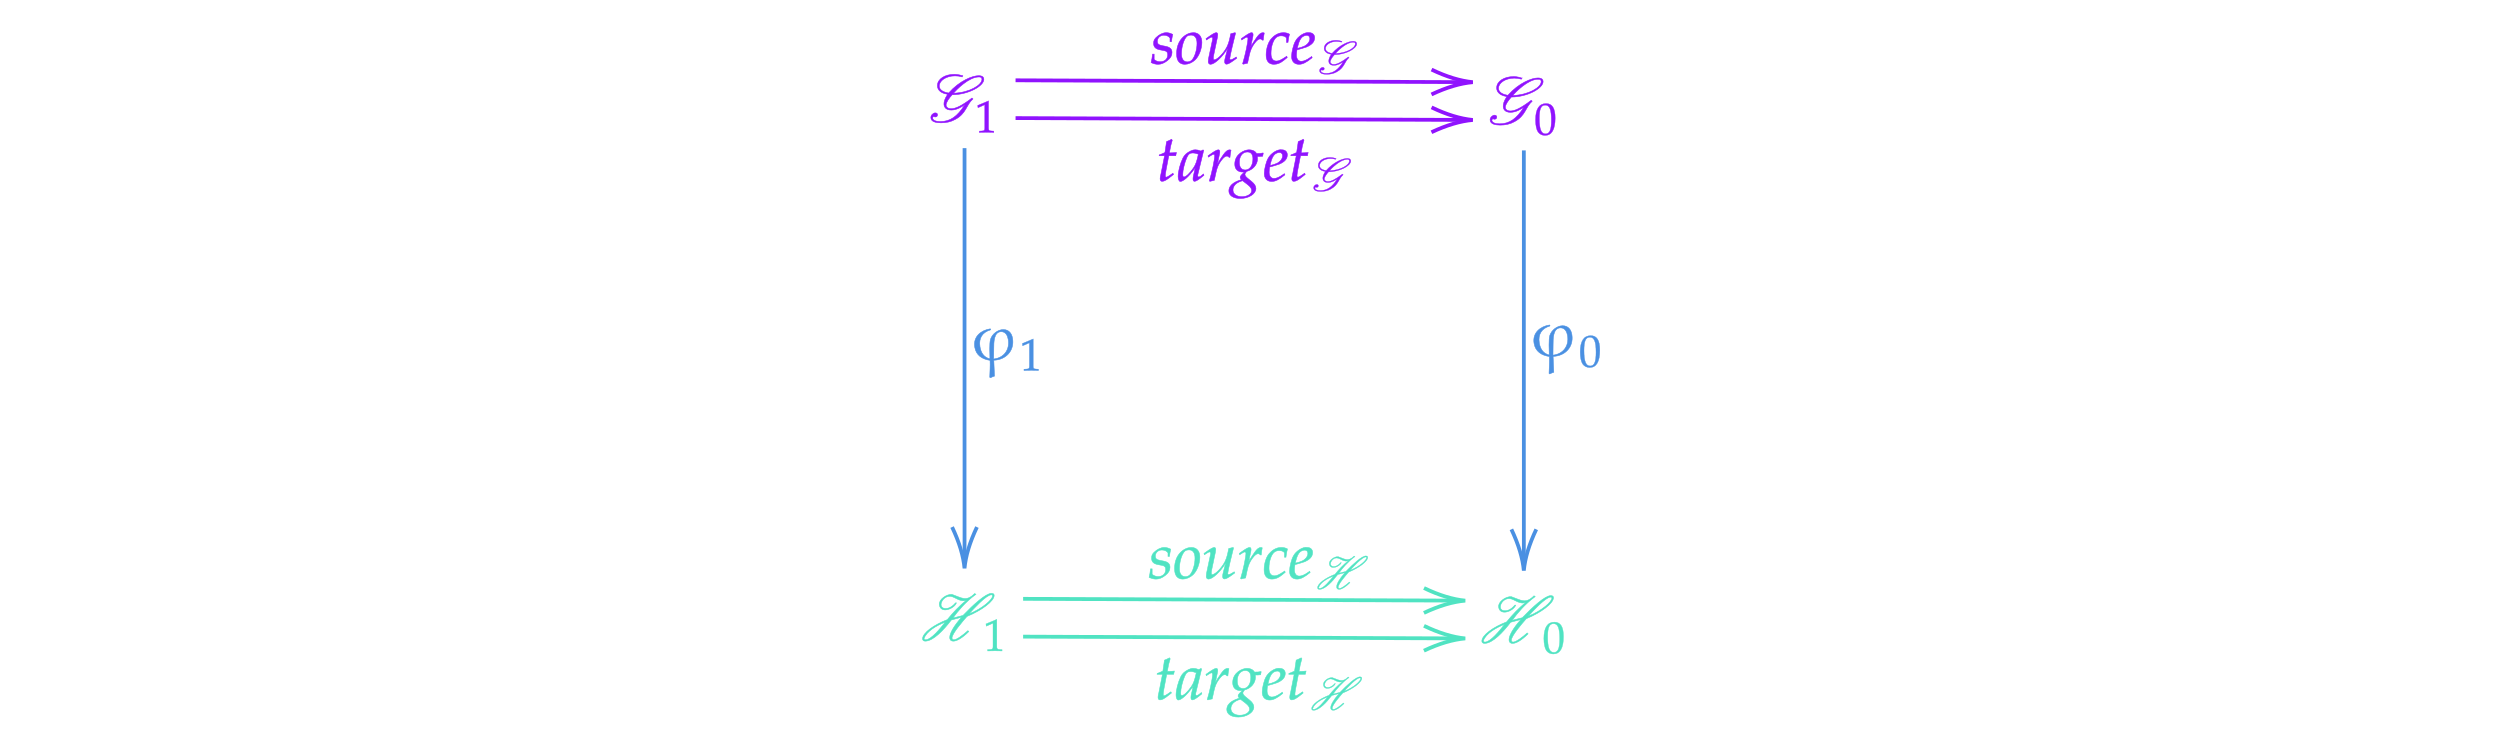
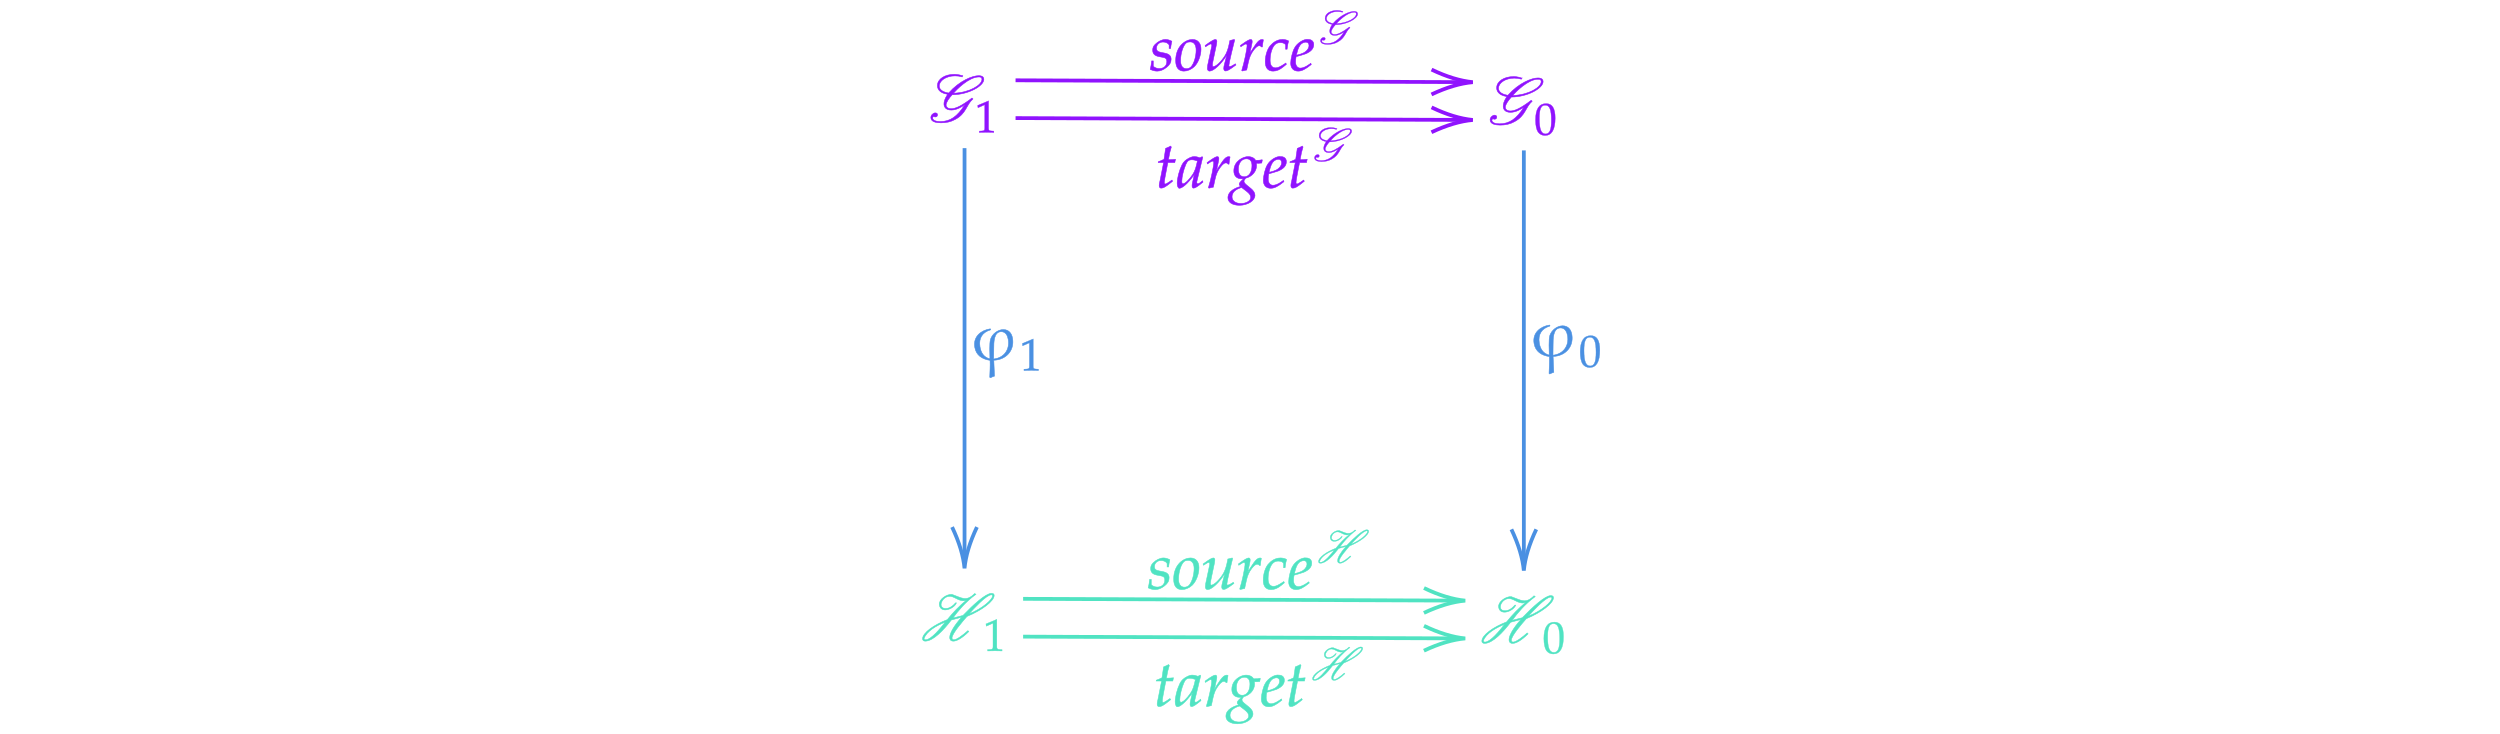
<svg xmlns="http://www.w3.org/2000/svg" x="0" y="0" width="661.533" height="194" style="         width:661.533px;         height:194px;         background: transparent;         fill: none; ">
  <svg class="role-diagram-draw-area">
    <g class="shapes-region" style="stroke: black; fill: none;">
      <g />
    </g>
    <g>
      <g class="connection-group">
        <g class="arrow-line">
          <path class="connection real" stroke-dasharray="" d="  M268.73,21.25 L387.73,21.74" style="stroke: rgb(144, 19, 254); stroke-opacity: 1; stroke-width: 1px; fill: none; fill-opacity: 1;" />
          <g stroke="rgb(144,19,254)" stroke-opacity="1" transform="matrix(-0.9999919,-0.004014246,0.004014246,-0.9999919,389.725,21.74523)" style="stroke: rgb(144, 19, 254); stroke-width: 1px;">
            <path d=" M10.93,-3.29 Q4.96,-0.45 0,0 Q4.96,0.45 10.93,3.29" />
          </g>
        </g>
      </g>
      <g class="connection-group">
        <g class="arrow-line">
          <path class="connection real" stroke-dasharray="" d="  M268.73,31.25 L387.73,31.74" style="stroke: rgb(144, 19, 254); stroke-opacity: 1; stroke-width: 1px; fill: none; fill-opacity: 1;" />
          <g stroke="rgb(144,19,254)" stroke-opacity="1" transform="matrix(-0.9999919,-0.004014246,0.004014246,-0.9999919,389.725,31.74531)" style="stroke: rgb(144, 19, 254); stroke-width: 1px;">
            <path d=" M10.93,-3.29 Q4.96,-0.45 0,0 Q4.96,0.45 10.93,3.29" />
          </g>
        </g>
      </g>
      <g class="connection-group">
        <g class="arrow-line">
          <path class="connection real" stroke-dasharray="" d="  M270.73,158.46 L385.73,158.93" style="stroke: rgb(80, 227, 194); stroke-opacity: 1; stroke-width: 1px; fill: none; fill-opacity: 1;" />
          <g stroke="rgb(80,227,194)" stroke-opacity="1" transform="matrix(-0.9999919,-0.004014246,0.004014246,-0.9999919,387.725,158.9371)" style="stroke: rgb(80, 227, 194); stroke-width: 1px;">
            <path d=" M10.93,-3.29 Q4.96,-0.45 0,0 Q4.96,0.45 10.93,3.29" />
          </g>
        </g>
      </g>
      <g class="connection-group">
        <g class="arrow-line">
          <path class="connection real" stroke-dasharray="" d="  M270.73,168.46 L385.73,168.93" style="stroke: rgb(80, 227, 194); stroke-opacity: 1; stroke-width: 1px; fill: none; fill-opacity: 1;" />
          <g stroke="rgb(80,227,194)" stroke-opacity="1" transform="matrix(-0.9999919,-0.004014246,0.004014246,-0.9999919,387.725,168.9372)" style="stroke: rgb(80, 227, 194); stroke-width: 1px;">
            <path d=" M10.93,-3.29 Q4.96,-0.45 0,0 Q4.96,0.45 10.93,3.29" />
          </g>
        </g>
      </g>
      <g class="connection-group">
        <g class="arrow-line">
          <path class="connection real" stroke-dasharray="" d="  M255.23,39.2 L255.23,148.4" style="stroke: rgb(74, 144, 226); stroke-opacity: 1; stroke-width: 1px; fill: none; fill-opacity: 1;" />
          <g stroke="rgb(74,144,226)" stroke-opacity="1" transform="matrix(-1.8369701987210297e-16,-1,1,-1.8369701987210297e-16,255.225,150.4)" style="stroke: rgb(74, 144, 226); stroke-width: 1px;">
            <path d=" M10.93,-3.29 Q4.96,-0.45 0,0 Q4.96,0.45 10.93,3.29" />
          </g>
        </g>
      </g>
      <g class="connection-group">
        <g class="arrow-line">
          <path class="connection real" stroke-dasharray="" d="  M403.23,39.8 L403.23,149" style="stroke: rgb(74, 144, 226); stroke-opacity: 1; stroke-width: 1px; fill: none; fill-opacity: 1;" />
          <g stroke="rgb(74,144,226)" stroke-opacity="1" transform="matrix(-1.8369701987210297e-16,-1,1,-1.8369701987210297e-16,403.225,151)" style="stroke: rgb(74, 144, 226); stroke-width: 1px;">
            <path d=" M10.93,-3.29 Q4.96,-0.45 0,0 Q4.96,0.45 10.93,3.29" />
          </g>
        </g>
      </g>
    </g>
    <g />
    <g />
  </svg>
  <svg width="660" height="192.467" style="width:660px;height:192.467px;font-family:Asana-Math, Asana;background:transparent;">
    <g>
      <g>
        <g>
          <g transform="matrix(1,0,0,1,245.5333,32.25)">
            <path transform="matrix(0.017,0,0,-0.017,0,0)" d="M793 699C811 699 841 699 841 661C841 574 648 454 397 446C441 496 635 699 793 699ZM408 740C268 740 148 669 148 564C148 537 157 452 307 429C259 357 250 310 250 279C250 241 270 184 363 184C449 184 527 233 574 267C459 82 346 5 193 5C119 5 74 27 74 61C74 76 90 84 90 84C94 83 110 73 119 77C137 77 150 91 150 110C150 126 140 140 115 140C85 140 46 107 46 68C46 0 130 -15 204 -15C283 -15 357 0 423 37C601 130 594 263 701 357L686 371C519 244 428 205 363 205C300 205 283 240 283 262C283 307 334 374 377 422C625 422 871 557 871 662C871 685 860 719 791 719C696 719 496 644 323 449C296 454 177 472 177 560C177 639 282 716 422 716C466 716 488 712 533 700L543 717L543 716C477 740 430 740 408 740Z" stroke="rgb(144,19,254)" stroke-opacity="1" stroke-width="8" fill="rgb(144,19,254)" fill-opacity="1" />
          </g>
        </g>
        <g>
          <g>
            <g>
              <g>
-                 <g transform="matrix(1,0,0,1,258,35.01667)">
+                 <g transform="matrix(1,0,0,1,258,35.01664)">
                  <path transform="matrix(0.0119,0,0,-0.0119,0,0)" d="M418 -3L418 27L366 30C311 33 301 44 301 96L301 700L60 598L67 548L217 614L217 96C217 44 206 33 152 30L96 27L96 -3C250 0 250 0 261 0C292 0 402 -3 418 -3Z" stroke="rgb(144,19,254)" stroke-opacity="1" stroke-width="8" fill="rgb(144,19,254)" fill-opacity="1" />
                </g>
              </g>
            </g>
          </g>
        </g>
      </g>
    </g>
    <g>
      <g>
        <g>
-           <g transform="matrix(1,0,0,1,393.5167,32.85001)">
+           <g transform="matrix(1,0,0,1,393.5167,32.84998)">
            <path transform="matrix(0.017,0,0,-0.017,0,0)" d="M793 699C811 699 841 699 841 661C841 574 648 454 397 446C441 496 635 699 793 699ZM408 740C268 740 148 669 148 564C148 537 157 452 307 429C259 357 250 310 250 279C250 241 270 184 363 184C449 184 527 233 574 267C459 82 346 5 193 5C119 5 74 27 74 61C74 76 90 84 90 84C94 83 110 73 119 77C137 77 150 91 150 110C150 126 140 140 115 140C85 140 46 107 46 68C46 0 130 -15 204 -15C283 -15 357 0 423 37C601 130 594 263 701 357L686 371C519 244 428 205 363 205C300 205 283 240 283 262C283 307 334 374 377 422C625 422 871 557 871 662C871 685 860 719 791 719C696 719 496 644 323 449C296 454 177 472 177 560C177 639 282 716 422 716C466 716 488 712 533 700L543 717L543 716C477 740 430 740 408 740Z" stroke="rgb(144,19,254)" stroke-opacity="1" stroke-width="8" fill="rgb(144,19,254)" fill-opacity="1" />
          </g>
        </g>
        <g>
          <g>
            <g>
              <g>
-                 <g transform="matrix(1,0,0,1,405.9833,35.60001)">
+                 <g transform="matrix(1,0,0,1,405.9833,35.61664)">
                  <path transform="matrix(0.0119,0,0,-0.0119,0,0)" d="M263 689C108 689 29 566 29 324C29 207 50 106 85 57C120 8 176 -20 238 -20C389 -20 465 110 465 366C465 585 400 689 263 689ZM245 654C342 654 381 556 381 316C381 103 343 15 251 15C154 15 113 116 113 360C113 571 150 654 245 654Z" stroke="rgb(144,19,254)" stroke-opacity="1" stroke-width="8" fill="rgb(144,19,254)" fill-opacity="1" />
                </g>
              </g>
            </g>
          </g>
        </g>
      </g>
    </g>
    <g>
      <g>
        <g>
-           <g transform="matrix(1,0,0,1,304.45,16.83334)">
+           <g transform="matrix(1,0,0,1,304.2167,18.6333)">
            <path transform="matrix(0.017,0,0,-0.017,0,0)" d="M31 148C26 97 20 62 9 16C47 -2 81 -11 116 -11C165 -11 211 7 262 47C313 87 334 124 334 174C334 228 302 257 228 271L185 279C125 290 106 307 106 348C106 401 151 442 208 442C249 442 287 424 303 397L303 342L326 342C330 377 334 404 345 455C306 474 278 482 245 482C193 482 132 452 84 404C58 377 47 352 47 316C47 260 78 228 144 215L207 203C251 195 267 177 267 138C267 73 221 29 150 29C115 29 84 40 56 64L56 148ZM405 152C405 46 450 -11 533 -11C588 -11 648 15 693 57C755 116 799 230 799 331C799 425 749 482 666 482C562 482 405 382 405 152ZM629 444C690 444 723 399 723 315C723 219 692 113 648 60C630 39 604 27 573 27C515 27 481 72 481 151C481 264 520 387 569 427C582 438 605 444 629 444ZM1323 473L1316 482L1248 465L1238 414C1223 336 1198 268 1167 221C1108 130 1030 59 990 59C982 59 977 68 977 85C977 99 979 112 984 137L1041 408C1044 424 1046 438 1046 451C1046 470 1037 482 1023 482C1003 482 965 461 891 408L863 388L870 368L902 389C930 407 941 412 950 412C959 412 967 403 967 392C967 388 966 378 965 374L902 77C900 68 898 44 898 30C898 7 913 -11 933 -11C996 -11 1117 101 1201 239L1164 97C1157 73 1153 46 1153 31C1153 6 1164 -9 1183 -9C1209 -9 1245 12 1343 85L1333 103L1307 86C1283 70 1257 59 1246 59C1238 59 1233 66 1233 76C1233 112 1308 416 1323 473ZM1754 365C1757 403 1762 435 1770 476C1759 481 1755 482 1750 482C1719 482 1688 458 1652 407C1613 351 1574 291 1558 256L1590 408C1594 425 1596 438 1596 450C1596 470 1588 482 1573 482C1552 482 1514 461 1440 408L1412 388L1419 368L1451 389C1479 407 1490 412 1499 412C1509 412 1516 403 1516 390C1516 332 1473 126 1433 -2L1443 -9C1458 -4 1474 -1 1497 4L1510 6L1536 126C1554 209 1577 262 1621 319C1655 363 1682 384 1704 384C1719 384 1729 379 1740 365ZM2116 330L2139 330C2147 395 2154 432 2163 458C2139 473 2104 482 2067 482C2022 483 1949 463 1892 400C1838 352 1799 241 1799 136C1799 40 1841 -11 1921 -11C1975 -11 2023 9 2078 54L2128 95L2120 115L2105 105C2033 57 1995 40 1960 40C1904 40 1875 80 1875 159C1875 267 1910 371 1959 409C1980 425 2004 433 2035 433C2080 433 2116 414 2116 390ZM2508 111L2484 94C2431 56 2383 36 2347 36C2300 36 2271 73 2271 133C2271 158 2274 185 2279 214C2296 218 2405 248 2430 259C2515 296 2554 342 2554 404C2554 451 2520 482 2470 482C2402 496 2292 423 2255 349C2225 299 2195 180 2195 113C2195 35 2239 -11 2311 -11C2368 -11 2424 17 2516 92ZM2293 274C2310 343 2330 386 2359 412C2377 428 2408 440 2432 440C2461 440 2480 420 2480 388C2480 344 2445 297 2393 272C2365 258 2329 247 2284 237Z" stroke="rgb(144,19,254)" stroke-opacity="1" stroke-width="8" fill="rgb(144,19,254)" fill-opacity="1" />
          </g>
        </g>
        <g>
          <g>
            <g>
              <g>
-                 <g transform="matrix(1,0,0,1,348.6334,19.48334)">
+                 <g transform="matrix(1,0,0,1,348.8834,11.56666)">
                  <path transform="matrix(0.0119,0,0,-0.0119,0,0)" d="M793 699C811 699 841 699 841 661C841 574 648 454 397 446C441 496 635 699 793 699ZM408 740C268 740 148 669 148 564C148 537 157 452 307 429C259 357 250 310 250 279C250 241 270 184 363 184C449 184 527 233 574 267C459 82 346 5 193 5C119 5 74 27 74 61C74 76 90 84 90 84C94 83 110 73 119 77C137 77 150 91 150 110C150 126 140 140 115 140C85 140 46 107 46 68C46 0 130 -15 204 -15C283 -15 357 0 423 37C601 130 594 263 701 357L686 371C519 244 428 205 363 205C300 205 283 240 283 262C283 307 334 374 377 422C625 422 871 557 871 662C871 685 860 719 791 719C696 719 496 644 323 449C296 454 177 472 177 560C177 639 282 716 422 716C466 716 488 712 533 700L543 717L543 716C477 740 430 740 408 740Z" stroke="rgb(144,19,254)" stroke-opacity="1" stroke-width="8" fill="rgb(144,19,254)" fill-opacity="1" />
                </g>
              </g>
            </g>
          </g>
        </g>
      </g>
    </g>
    <g>
      <g>
        <g>
-           <g transform="matrix(1,0,0,1,306.0333,47.83334)">
+           <g transform="matrix(1,0,0,1,305.7833,49.6333)">
            <path transform="matrix(0.017,0,0,-0.017,0,0)" d="M125 390L69 107C68 99 56 61 56 31C56 6 67 -9 86 -9C121 -9 156 11 234 74L265 99L255 117L210 86C181 66 161 56 150 56C141 56 136 64 136 76C136 102 150 183 179 328L192 390L299 390L310 440C272 436 238 434 200 434C216 528 227 577 245 631L234 646C214 634 187 622 156 610L131 440C87 419 61 408 43 403L41 390ZM603 204L574 77C570 60 568 42 568 26C568 4 577 -9 592 -9C615 -9 656 17 738 85L731 106C707 86 678 59 656 59C647 59 641 68 641 82C641 87 641 90 642 93L734 472L724 481L691 463C650 478 633 482 606 482C578 482 558 477 531 464C469 433 436 403 411 354C367 265 336 145 336 67C336 23 351 -11 370 -11C407 -11 487 41 603 204ZM651 414C629 305 610 253 576 201C519 117 458 59 426 59C414 59 408 72 408 99C408 163 436 280 471 360C495 415 518 433 566 433C589 433 607 429 651 414ZM1143 365C1146 403 1151 435 1159 476C1148 481 1144 482 1139 482C1108 482 1077 458 1041 407C1002 351 963 291 947 256L979 408C983 425 985 438 985 450C985 470 977 482 962 482C941 482 903 461 829 408L801 388L808 368L840 389C868 407 879 412 888 412C898 412 905 403 905 390C905 332 862 126 822 -2L832 -9C847 -4 863 -1 886 4L899 6L925 126C943 209 966 262 1010 319C1044 363 1071 384 1093 384C1108 384 1118 379 1129 365ZM1438 482C1371 482 1218 419 1218 259C1218 182 1263 136 1340 136C1348 136 1359 136 1370 137L1329 99C1313 84 1302 66 1302 52C1302 42 1309 31 1323 19C1254 -4 1126 -48 1126 -159C1126 -230 1196 -276 1305 -276C1434 -276 1547 -204 1547 -121C1547 -85 1526 -49 1483 -14L1423 35C1389 62 1376 81 1376 100C1376 114 1391 128 1403 146C1501 170 1572 253 1572 342C1572 357 1569 376 1568 380C1585 378 1593 378 1602 378C1619 378 1629 379 1652 382L1661 427L1658 433C1630 426 1610 424 1556 424C1556 425 1532 482 1438 482ZM1339 1L1416 -58C1462 -94 1481 -121 1481 -154C1481 -206 1412 -248 1329 -248C1247 -248 1190 -206 1190 -145C1190 -43 1300 -11 1339 1ZM1413 448C1471 448 1500 412 1500 341C1500 238 1452 168 1382 168C1321 168 1289 209 1289 288C1289 383 1340 448 1413 448ZM1990 111L1966 94C1913 56 1865 36 1829 36C1782 36 1753 73 1753 133C1753 158 1756 185 1761 214C1778 218 1887 248 1912 259C1997 296 2036 342 2036 404C2036 451 2002 482 1952 482C1884 496 1774 423 1737 349C1707 299 1677 180 1677 113C1677 35 1721 -11 1793 -11C1850 -11 1906 17 1998 92ZM1775 274C1792 343 1812 386 1841 412C1859 428 1890 440 1914 440C1943 440 1962 420 1962 388C1962 344 1927 297 1875 272C1847 258 1811 247 1766 237ZM2175 390L2119 107C2118 99 2106 61 2106 31C2106 6 2117 -9 2136 -9C2171 -9 2206 11 2284 74L2315 99L2305 117L2260 86C2231 66 2211 56 2200 56C2191 56 2186 64 2186 76C2186 102 2200 183 2229 328L2242 390L2349 390L2360 440C2322 436 2288 434 2250 434C2266 528 2277 577 2295 631L2284 646C2264 634 2237 622 2206 610L2181 440C2137 419 2111 408 2093 403L2091 390Z" stroke="rgb(144,19,254)" stroke-opacity="1" stroke-width="8" fill="rgb(144,19,254)" fill-opacity="1" />
          </g>
        </g>
        <g>
          <g>
            <g>
              <g>
-                 <g transform="matrix(1,0,0,1,347.0667,50.48334)">
+                 <g transform="matrix(1,0,0,1,347.3,42.56666)">
                  <path transform="matrix(0.0119,0,0,-0.0119,0,0)" d="M793 699C811 699 841 699 841 661C841 574 648 454 397 446C441 496 635 699 793 699ZM408 740C268 740 148 669 148 564C148 537 157 452 307 429C259 357 250 310 250 279C250 241 270 184 363 184C449 184 527 233 574 267C459 82 346 5 193 5C119 5 74 27 74 61C74 76 90 84 90 84C94 83 110 73 119 77C137 77 150 91 150 110C150 126 140 140 115 140C85 140 46 107 46 68C46 0 130 -15 204 -15C283 -15 357 0 423 37C601 130 594 263 701 357L686 371C519 244 428 205 363 205C300 205 283 240 283 262C283 307 334 374 377 422C625 422 871 557 871 662C871 685 860 719 791 719C696 719 496 644 323 449C296 454 177 472 177 560C177 639 282 716 422 716C466 716 488 712 533 700L543 717L543 716C477 740 430 740 408 740Z" stroke="rgb(144,19,254)" stroke-opacity="1" stroke-width="8" fill="rgb(144,19,254)" fill-opacity="1" />
                </g>
              </g>
            </g>
          </g>
        </g>
      </g>
    </g>
    <g>
      <g>
        <g>
          <g transform="matrix(1,0,0,1,243.3333,169.45)">
            <path transform="matrix(0.017,0,0,-0.017,0,0)" d="M1118 709C1135 709 1136 703 1136 691C1136 640 988 499 768 411C833 483 1038 709 1118 709ZM398 284L398 283C323 185 178 9 96 9C76 9 70 18 70 29C107 142 269 233 398 284ZM307 555C326 410 535 486 574 584L560 584C496 508 438 496 408 496C265 496 353 700 482 685C559 677 634 583 737 630C621 543 511 422 432 323C222 242 46 116 46 24C46 2 64 -12 87 -12C215 -12 378 165 494 317C527 326 639 356 655 361C527 218 469 107 469 45C469 19 480 -12 527 -12C574 -12 658 29 766 137L752 151C677 83 578 9 534 9C516 9 505 19 505 37C505 105 666 291 741 376L741 374C969 467 1161 612 1161 699C1161 713 1157 732 1119 732C1030 732 833 552 676 388L518 347C601 460 713 597 877 717L858 729C725 596 656 663 504 716C419 721 297 636 307 555Z" stroke="rgb(80,227,194)" stroke-opacity="1" stroke-width="8" fill="rgb(80,227,194)" fill-opacity="1" />
          </g>
        </g>
        <g>
          <g>
            <g>
              <g>
                <g transform="matrix(1,0,0,1,260.1833,172.2167)">
                  <path transform="matrix(0.0119,0,0,-0.0119,0,0)" d="M418 -3L418 27L366 30C311 33 301 44 301 96L301 700L60 598L67 548L217 614L217 96C217 44 206 33 152 30L96 27L96 -3C250 0 250 0 261 0C292 0 402 -3 418 -3Z" stroke="rgb(80,227,194)" stroke-opacity="1" stroke-width="8" fill="rgb(80,227,194)" fill-opacity="1" />
                </g>
              </g>
            </g>
          </g>
        </g>
      </g>
    </g>
    <g>
      <g>
        <g>
          <g transform="matrix(1,0,0,1,391.3333,170.05)">
            <path transform="matrix(0.017,0,0,-0.017,0,0)" d="M1118 709C1135 709 1136 703 1136 691C1136 640 988 499 768 411C833 483 1038 709 1118 709ZM398 284L398 283C323 185 178 9 96 9C76 9 70 18 70 29C107 142 269 233 398 284ZM307 555C326 410 535 486 574 584L560 584C496 508 438 496 408 496C265 496 353 700 482 685C559 677 634 583 737 630C621 543 511 422 432 323C222 242 46 116 46 24C46 2 64 -12 87 -12C215 -12 378 165 494 317C527 326 639 356 655 361C527 218 469 107 469 45C469 19 480 -12 527 -12C574 -12 658 29 766 137L752 151C677 83 578 9 534 9C516 9 505 19 505 37C505 105 666 291 741 376L741 374C969 467 1161 612 1161 699C1161 713 1157 732 1119 732C1030 732 833 552 676 388L518 347C601 460 713 597 877 717L858 729C725 596 656 663 504 716C419 721 297 636 307 555Z" stroke="rgb(80,227,194)" stroke-opacity="1" stroke-width="8" fill="rgb(80,227,194)" fill-opacity="1" />
          </g>
        </g>
        <g>
          <g>
            <g>
              <g>
-                 <g transform="matrix(1,0,0,1,408.1833,172.8167)">
+                 <g transform="matrix(1,0,0,1,408.1833,172.8166)">
                  <path transform="matrix(0.0119,0,0,-0.0119,0,0)" d="M263 689C108 689 29 566 29 324C29 207 50 106 85 57C120 8 176 -20 238 -20C389 -20 465 110 465 366C465 585 400 689 263 689ZM245 654C342 654 381 556 381 316C381 103 343 15 251 15C154 15 113 116 113 360C113 571 150 654 245 654Z" stroke="rgb(80,227,194)" stroke-opacity="1" stroke-width="8" fill="rgb(80,227,194)" fill-opacity="1" />
                </g>
              </g>
            </g>
          </g>
        </g>
      </g>
    </g>
    <g>
      <g>
        <g>
-           <g transform="matrix(1,0,0,1,303.9167,153.05)">
+           <g transform="matrix(1,0,0,1,303.6833,155.8333)">
            <path transform="matrix(0.017,0,0,-0.017,0,0)" d="M31 148C26 97 20 62 9 16C47 -2 81 -11 116 -11C165 -11 211 7 262 47C313 87 334 124 334 174C334 228 302 257 228 271L185 279C125 290 106 307 106 348C106 401 151 442 208 442C249 442 287 424 303 397L303 342L326 342C330 377 334 404 345 455C306 474 278 482 245 482C193 482 132 452 84 404C58 377 47 352 47 316C47 260 78 228 144 215L207 203C251 195 267 177 267 138C267 73 221 29 150 29C115 29 84 40 56 64L56 148ZM405 152C405 46 450 -11 533 -11C588 -11 648 15 693 57C755 116 799 230 799 331C799 425 749 482 666 482C562 482 405 382 405 152ZM629 444C690 444 723 399 723 315C723 219 692 113 648 60C630 39 604 27 573 27C515 27 481 72 481 151C481 264 520 387 569 427C582 438 605 444 629 444ZM1323 473L1316 482L1248 465L1238 414C1223 336 1198 268 1167 221C1108 130 1030 59 990 59C982 59 977 68 977 85C977 99 979 112 984 137L1041 408C1044 424 1046 438 1046 451C1046 470 1037 482 1023 482C1003 482 965 461 891 408L863 388L870 368L902 389C930 407 941 412 950 412C959 412 967 403 967 392C967 388 966 378 965 374L902 77C900 68 898 44 898 30C898 7 913 -11 933 -11C996 -11 1117 101 1201 239L1164 97C1157 73 1153 46 1153 31C1153 6 1164 -9 1183 -9C1209 -9 1245 12 1343 85L1333 103L1307 86C1283 70 1257 59 1246 59C1238 59 1233 66 1233 76C1233 112 1308 416 1323 473ZM1754 365C1757 403 1762 435 1770 476C1759 481 1755 482 1750 482C1719 482 1688 458 1652 407C1613 351 1574 291 1558 256L1590 408C1594 425 1596 438 1596 450C1596 470 1588 482 1573 482C1552 482 1514 461 1440 408L1412 388L1419 368L1451 389C1479 407 1490 412 1499 412C1509 412 1516 403 1516 390C1516 332 1473 126 1433 -2L1443 -9C1458 -4 1474 -1 1497 4L1510 6L1536 126C1554 209 1577 262 1621 319C1655 363 1682 384 1704 384C1719 384 1729 379 1740 365ZM2116 330L2139 330C2147 395 2154 432 2163 458C2139 473 2104 482 2067 482C2022 483 1949 463 1892 400C1838 352 1799 241 1799 136C1799 40 1841 -11 1921 -11C1975 -11 2023 9 2078 54L2128 95L2120 115L2105 105C2033 57 1995 40 1960 40C1904 40 1875 80 1875 159C1875 267 1910 371 1959 409C1980 425 2004 433 2035 433C2080 433 2116 414 2116 390ZM2508 111L2484 94C2431 56 2383 36 2347 36C2300 36 2271 73 2271 133C2271 158 2274 185 2279 214C2296 218 2405 248 2430 259C2515 296 2554 342 2554 404C2554 451 2520 482 2470 482C2402 496 2292 423 2255 349C2225 299 2195 180 2195 113C2195 35 2239 -11 2311 -11C2368 -11 2424 17 2516 92ZM2293 274C2310 343 2330 386 2359 412C2377 428 2408 440 2432 440C2461 440 2480 420 2480 388C2480 344 2445 297 2393 272C2365 258 2329 247 2284 237Z" stroke="rgb(80,227,194)" stroke-opacity="1" stroke-width="8" fill="rgb(80,227,194)" fill-opacity="1" />
          </g>
        </g>
        <g>
          <g>
            <g>
              <g>
-                 <g transform="matrix(1,0,0,1,348.1,155.8167)">
+                 <g transform="matrix(1,0,0,1,348.35,148.9)">
                  <path transform="matrix(0.0119,0,0,-0.0119,0,0)" d="M1118 709C1135 709 1136 703 1136 691C1136 640 988 499 768 411C833 483 1038 709 1118 709ZM398 284L398 283C323 185 178 9 96 9C76 9 70 18 70 29C107 142 269 233 398 284ZM307 555C326 410 535 486 574 584L560 584C496 508 438 496 408 496C265 496 353 700 482 685C559 677 634 583 737 630C621 543 511 422 432 323C222 242 46 116 46 24C46 2 64 -12 87 -12C215 -12 378 165 494 317C527 326 639 356 655 361C527 218 469 107 469 45C469 19 480 -12 527 -12C574 -12 658 29 766 137L752 151C677 83 578 9 534 9C516 9 505 19 505 37C505 105 666 291 741 376L741 374C969 467 1161 612 1161 699C1161 713 1157 732 1119 732C1030 732 833 552 676 388L518 347C601 460 713 597 877 717L858 729C725 596 656 663 504 716C419 721 297 636 307 555Z" stroke="rgb(80,227,194)" stroke-opacity="1" stroke-width="8" fill="rgb(80,227,194)" fill-opacity="1" />
                </g>
              </g>
            </g>
          </g>
        </g>
      </g>
    </g>
    <g>
      <g>
        <g>
-           <g transform="matrix(1,0,0,1,305.4833,185.05)">
+           <g transform="matrix(1,0,0,1,305.25,186.8333)">
            <path transform="matrix(0.017,0,0,-0.017,0,0)" d="M125 390L69 107C68 99 56 61 56 31C56 6 67 -9 86 -9C121 -9 156 11 234 74L265 99L255 117L210 86C181 66 161 56 150 56C141 56 136 64 136 76C136 102 150 183 179 328L192 390L299 390L310 440C272 436 238 434 200 434C216 528 227 577 245 631L234 646C214 634 187 622 156 610L131 440C87 419 61 408 43 403L41 390ZM603 204L574 77C570 60 568 42 568 26C568 4 577 -9 592 -9C615 -9 656 17 738 85L731 106C707 86 678 59 656 59C647 59 641 68 641 82C641 87 641 90 642 93L734 472L724 481L691 463C650 478 633 482 606 482C578 482 558 477 531 464C469 433 436 403 411 354C367 265 336 145 336 67C336 23 351 -11 370 -11C407 -11 487 41 603 204ZM651 414C629 305 610 253 576 201C519 117 458 59 426 59C414 59 408 72 408 99C408 163 436 280 471 360C495 415 518 433 566 433C589 433 607 429 651 414ZM1143 365C1146 403 1151 435 1159 476C1148 481 1144 482 1139 482C1108 482 1077 458 1041 407C1002 351 963 291 947 256L979 408C983 425 985 438 985 450C985 470 977 482 962 482C941 482 903 461 829 408L801 388L808 368L840 389C868 407 879 412 888 412C898 412 905 403 905 390C905 332 862 126 822 -2L832 -9C847 -4 863 -1 886 4L899 6L925 126C943 209 966 262 1010 319C1044 363 1071 384 1093 384C1108 384 1118 379 1129 365ZM1438 482C1371 482 1218 419 1218 259C1218 182 1263 136 1340 136C1348 136 1359 136 1370 137L1329 99C1313 84 1302 66 1302 52C1302 42 1309 31 1323 19C1254 -4 1126 -48 1126 -159C1126 -230 1196 -276 1305 -276C1434 -276 1547 -204 1547 -121C1547 -85 1526 -49 1483 -14L1423 35C1389 62 1376 81 1376 100C1376 114 1391 128 1403 146C1501 170 1572 253 1572 342C1572 357 1569 376 1568 380C1585 378 1593 378 1602 378C1619 378 1629 379 1652 382L1661 427L1658 433C1630 426 1610 424 1556 424C1556 425 1532 482 1438 482ZM1339 1L1416 -58C1462 -94 1481 -121 1481 -154C1481 -206 1412 -248 1329 -248C1247 -248 1190 -206 1190 -145C1190 -43 1300 -11 1339 1ZM1413 448C1471 448 1500 412 1500 341C1500 238 1452 168 1382 168C1321 168 1289 209 1289 288C1289 383 1340 448 1413 448ZM1990 111L1966 94C1913 56 1865 36 1829 36C1782 36 1753 73 1753 133C1753 158 1756 185 1761 214C1778 218 1887 248 1912 259C1997 296 2036 342 2036 404C2036 451 2002 482 1952 482C1884 496 1774 423 1737 349C1707 299 1677 180 1677 113C1677 35 1721 -11 1793 -11C1850 -11 1906 17 1998 92ZM1775 274C1792 343 1812 386 1841 412C1859 428 1890 440 1914 440C1943 440 1962 420 1962 388C1962 344 1927 297 1875 272C1847 258 1811 247 1766 237ZM2175 390L2119 107C2118 99 2106 61 2106 31C2106 6 2117 -9 2136 -9C2171 -9 2206 11 2284 74L2315 99L2305 117L2260 86C2231 66 2211 56 2200 56C2191 56 2186 64 2186 76C2186 102 2200 183 2229 328L2242 390L2349 390L2360 440C2322 436 2288 434 2250 434C2266 528 2277 577 2295 631L2284 646C2264 634 2237 622 2206 610L2181 440C2137 419 2111 408 2093 403L2091 390Z" stroke="rgb(80,227,194)" stroke-opacity="1" stroke-width="8" fill="rgb(80,227,194)" fill-opacity="1" />
          </g>
        </g>
        <g>
          <g>
            <g>
              <g>
-                 <g transform="matrix(1,0,0,1,346.5333,187.8167)">
+                 <g transform="matrix(1,0,0,1,346.7667,179.9)">
                  <path transform="matrix(0.0119,0,0,-0.0119,0,0)" d="M1118 709C1135 709 1136 703 1136 691C1136 640 988 499 768 411C833 483 1038 709 1118 709ZM398 284L398 283C323 185 178 9 96 9C76 9 70 18 70 29C107 142 269 233 398 284ZM307 555C326 410 535 486 574 584L560 584C496 508 438 496 408 496C265 496 353 700 482 685C559 677 634 583 737 630C621 543 511 422 432 323C222 242 46 116 46 24C46 2 64 -12 87 -12C215 -12 378 165 494 317C527 326 639 356 655 361C527 218 469 107 469 45C469 19 480 -12 527 -12C574 -12 658 29 766 137L752 151C677 83 578 9 534 9C516 9 505 19 505 37C505 105 666 291 741 376L741 374C969 467 1161 612 1161 699C1161 713 1157 732 1119 732C1030 732 833 552 676 388L518 347C601 460 713 597 877 717L858 729C725 596 656 663 504 716C419 721 297 636 307 555Z" stroke="rgb(80,227,194)" stroke-opacity="1" stroke-width="8" fill="rgb(80,227,194)" fill-opacity="1" />
                </g>
              </g>
            </g>
          </g>
        </g>
      </g>
    </g>
    <g>
      <g>
        <g>
          <g transform="matrix(1,0,0,1,257.7167,95.25)">
            <path transform="matrix(0.017,0,0,-0.017,0,0)" d="M602 332C590 412 544 473 457 473C372 473 284 404 258 322C239 261 247 86 249 17C152 41 108 116 94 206C72 343 134 432 257 468L261 475L254 485C109 462 -14 363 12 201C32 73 129 11 251 -6C255 -94 249 -182 246 -269L257 -277C278 -266 299 -258 320 -251L309 -4C494 0 632 142 602 332ZM534 317C560 156 464 32 307 15L309 178C310 267 305 440 426 440C496 440 525 375 534 317Z" stroke="rgb(74,144,226)" stroke-opacity="1" stroke-width="8" fill="rgb(74,144,226)" fill-opacity="1" />
          </g>
        </g>
        <g>
          <g>
            <g>
              <g>
-                 <g transform="matrix(1,0,0,1,269.8167,98.01667)">
+                 <g transform="matrix(1,0,0,1,269.8167,98.01664)">
                  <path transform="matrix(0.0119,0,0,-0.0119,0,0)" d="M418 -3L418 27L366 30C311 33 301 44 301 96L301 700L60 598L67 548L217 614L217 96C217 44 206 33 152 30L96 27L96 -3C250 0 250 0 261 0C292 0 402 -3 418 -3Z" stroke="rgb(74,144,226)" stroke-opacity="1" stroke-width="8" fill="rgb(74,144,226)" fill-opacity="1" />
                </g>
              </g>
            </g>
          </g>
        </g>
      </g>
    </g>
    <g>
      <g>
        <g>
-           <g transform="matrix(1,0,0,1,405.7167,94.23334)">
+           <g transform="matrix(1,0,0,1,405.7167,94.25)">
            <path transform="matrix(0.017,0,0,-0.017,0,0)" d="M602 332C590 412 544 473 457 473C372 473 284 404 258 322C239 261 247 86 249 17C152 41 108 116 94 206C72 343 134 432 257 468L261 475L254 485C109 462 -14 363 12 201C32 73 129 11 251 -6C255 -94 249 -182 246 -269L257 -277C278 -266 299 -258 320 -251L309 -4C494 0 632 142 602 332ZM534 317C560 156 464 32 307 15L309 178C310 267 305 440 426 440C496 440 525 375 534 317Z" stroke="rgb(74,144,226)" stroke-opacity="1" stroke-width="8" fill="rgb(74,144,226)" fill-opacity="1" />
          </g>
        </g>
        <g>
          <g>
            <g>
              <g>
-                 <g transform="matrix(1,0,0,1,417.8,97.01667)">
+                 <g transform="matrix(1,0,0,1,417.8,97.01664)">
                  <path transform="matrix(0.0119,0,0,-0.0119,0,0)" d="M263 689C108 689 29 566 29 324C29 207 50 106 85 57C120 8 176 -20 238 -20C389 -20 465 110 465 366C465 585 400 689 263 689ZM245 654C342 654 381 556 381 316C381 103 343 15 251 15C154 15 113 116 113 360C113 571 150 654 245 654Z" stroke="rgb(74,144,226)" stroke-opacity="1" stroke-width="8" fill="rgb(74,144,226)" fill-opacity="1" />
                </g>
              </g>
            </g>
          </g>
        </g>
      </g>
    </g>
  </svg>
</svg>
